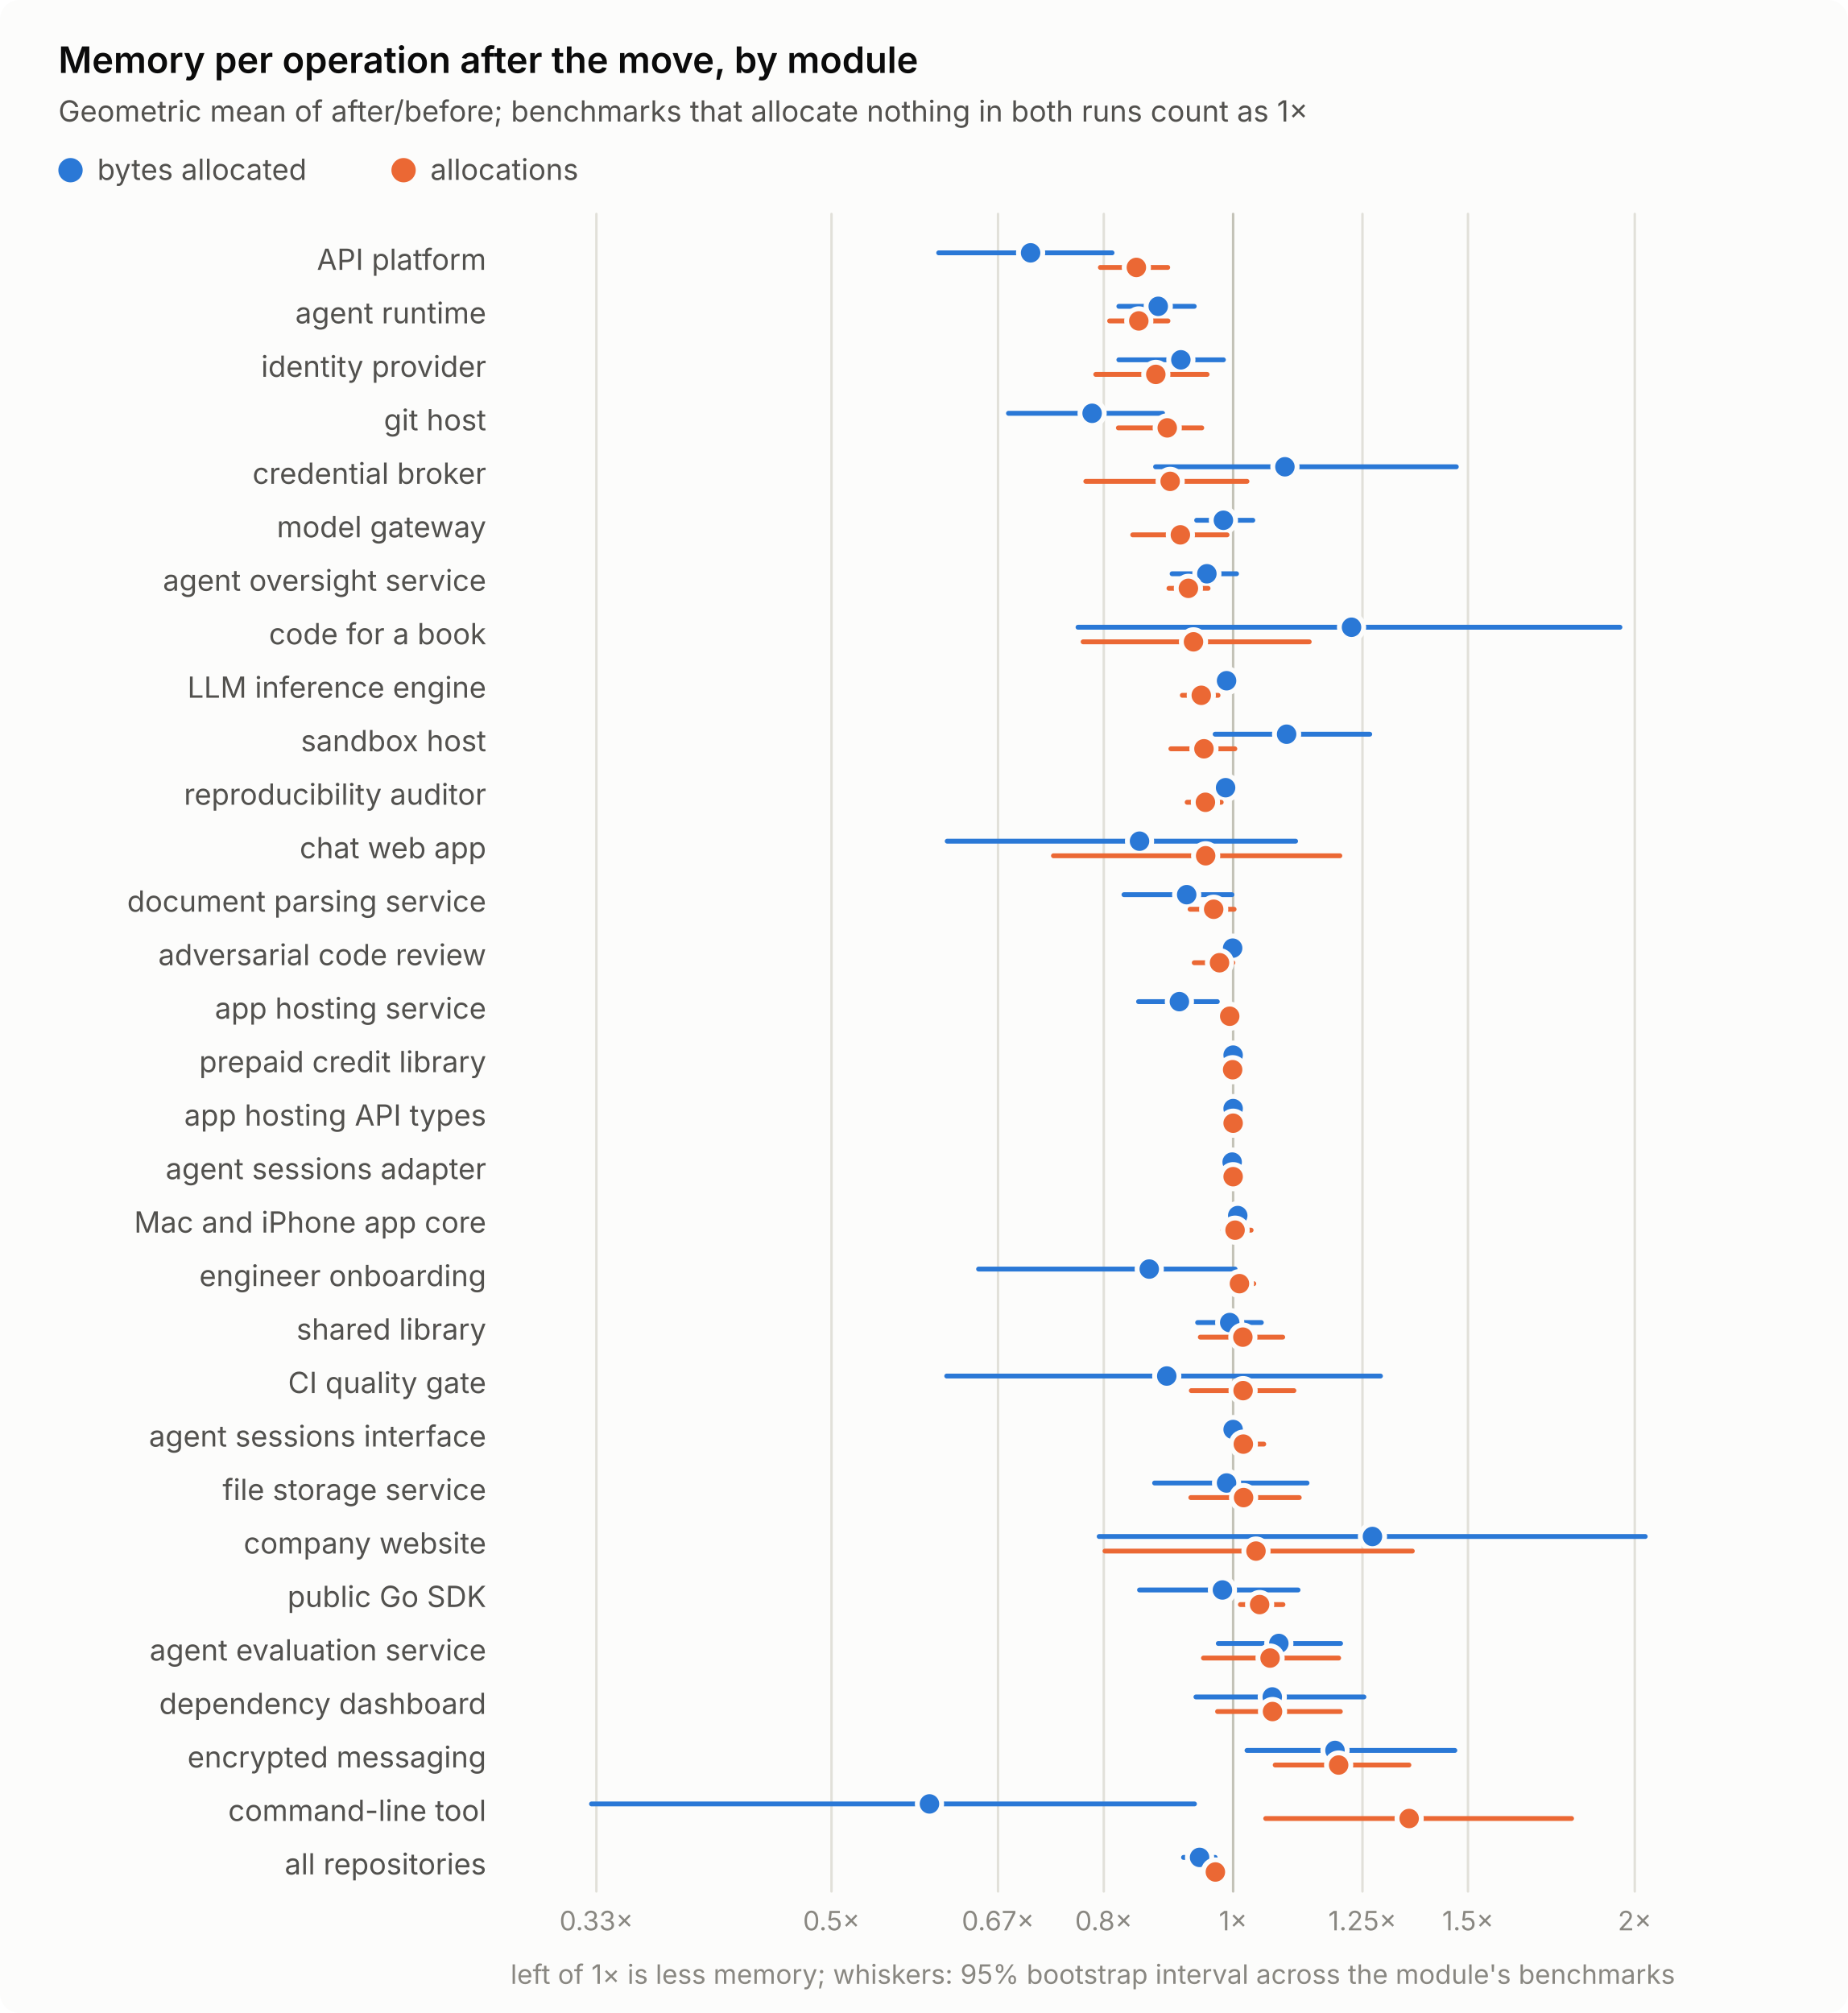
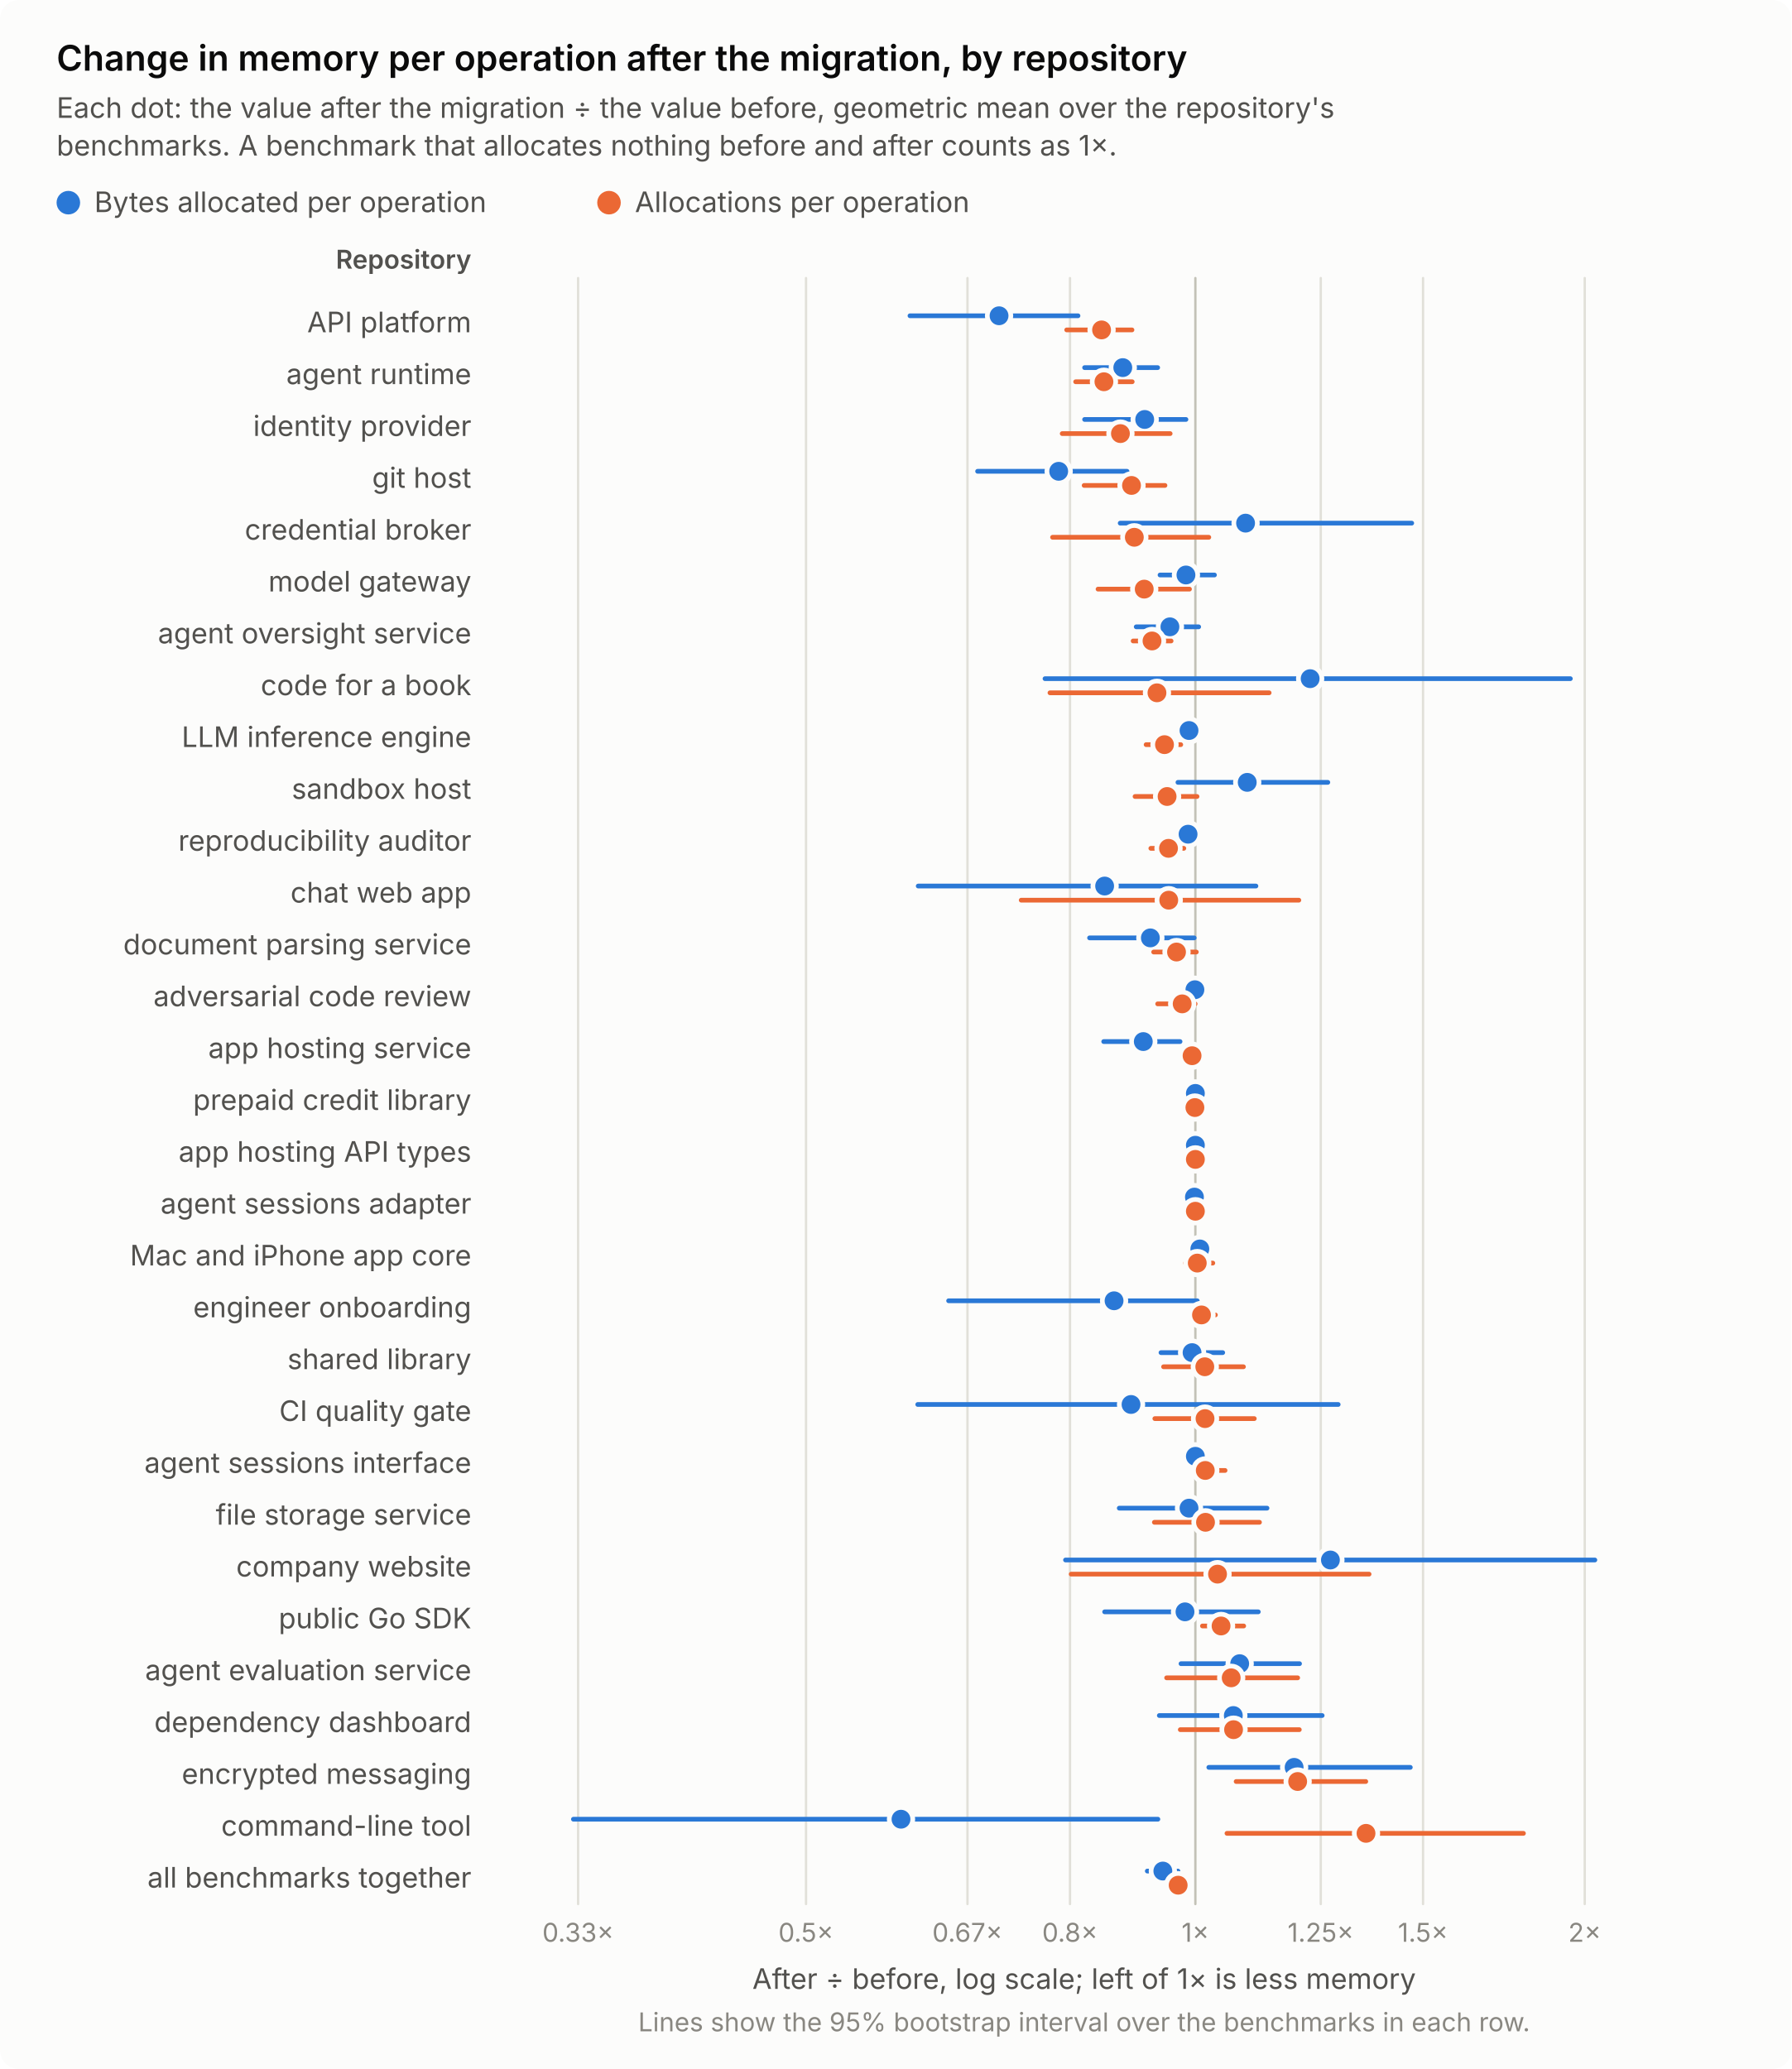
- <svg xmlns="http://www.w3.org/2000/svg" viewBox="0 0 760 828" width="760" height="828" font-family="system-ui, -apple-system, &quot;Segoe UI&quot;, sans-serif" role="img">
-   <rect width="760" height="828" rx="8" fill="#fcfcfb" />
-   <text x="24.0" y="30.0" font-size="15" fill="#0b0b0b" text-anchor="start" font-weight="600">Memory per operation after the move, by module</text>
-   <text x="24.0" y="50.0" font-size="12" fill="#52514e" text-anchor="start" font-weight="400">Geometric mean of after/before; benchmarks that allocate nothing in both runs count as 1×</text>
-   <circle cx="29.0" cy="70.0" r="5" fill="#2a78d6" />
-   <text x="40.0" y="74.0" font-size="12" fill="#52514e" text-anchor="start" font-weight="400">bytes allocated</text>
-   <circle cx="166.0" cy="70.0" r="5" fill="#eb6834" />
-   <text x="177.0" y="74.0" font-size="12" fill="#52514e" text-anchor="start" font-weight="400">allocations</text>
-   <line x1="245.3" y1="88.0" x2="245.3" y2="778.0" stroke="#e1e0d9" stroke-width="1" stroke-linecap="round" />
-   <text x="245.3" y="794.0" font-size="11" fill="#898781" text-anchor="middle" font-variant-numeric="tabular-nums">0.33×</text>
-   <line x1="342.0" y1="88.0" x2="342.0" y2="778.0" stroke="#e1e0d9" stroke-width="1" stroke-linecap="round" />
-   <text x="342.0" y="794.0" font-size="11" fill="#898781" text-anchor="middle" font-variant-numeric="tabular-nums">0.5×</text>
-   <line x1="410.5" y1="88.0" x2="410.5" y2="778.0" stroke="#e1e0d9" stroke-width="1" stroke-linecap="round" />
-   <text x="410.5" y="794.0" font-size="11" fill="#898781" text-anchor="middle" font-variant-numeric="tabular-nums">0.67×</text>
-   <line x1="454.0" y1="88.0" x2="454.0" y2="778.0" stroke="#e1e0d9" stroke-width="1" stroke-linecap="round" />
-   <text x="454.0" y="794.0" font-size="11" fill="#898781" text-anchor="middle" font-variant-numeric="tabular-nums">0.8×</text>
-   <line x1="507.2" y1="88.0" x2="507.2" y2="778.0" stroke="#c3c2b7" stroke-width="1" stroke-linecap="round" />
-   <text x="507.2" y="794.0" font-size="11" fill="#898781" text-anchor="middle" font-variant-numeric="tabular-nums">1×</text>
-   <line x1="560.4" y1="88.0" x2="560.4" y2="778.0" stroke="#e1e0d9" stroke-width="1" stroke-linecap="round" />
-   <text x="560.4" y="794.0" font-size="11" fill="#898781" text-anchor="middle" font-variant-numeric="tabular-nums">1.25×</text>
-   <line x1="603.8" y1="88.0" x2="603.8" y2="778.0" stroke="#e1e0d9" stroke-width="1" stroke-linecap="round" />
-   <text x="603.8" y="794.0" font-size="11" fill="#898781" text-anchor="middle" font-variant-numeric="tabular-nums">1.5×</text>
-   <line x1="672.4" y1="88.0" x2="672.4" y2="778.0" stroke="#e1e0d9" stroke-width="1" stroke-linecap="round" />
-   <text x="672.4" y="794.0" font-size="11" fill="#898781" text-anchor="middle" font-variant-numeric="tabular-nums">2×</text>
-   <text x="200.0" y="111.0" font-size="12" fill="#52514e" text-anchor="end" font-weight="400">API platform</text>
-   <line x1="386.1" y1="104.0" x2="457.4" y2="104.0" stroke="#2a78d6" stroke-width="2" stroke-linecap="round" />
-   <circle cx="423.9" cy="104.0" r="5" fill="#2a78d6" stroke="#fcfcfb" stroke-width="2" />
-   <line x1="452.6" y1="110.0" x2="480.3" y2="110.0" stroke="#eb6834" stroke-width="2" stroke-linecap="round" />
-   <circle cx="467.4" cy="110.0" r="5" fill="#eb6834" stroke="#fcfcfb" stroke-width="2" />
-   <text x="200.0" y="133.0" font-size="12" fill="#52514e" text-anchor="end" font-weight="400">agent runtime</text>
-   <line x1="460.2" y1="126.0" x2="491.2" y2="126.0" stroke="#2a78d6" stroke-width="2" stroke-linecap="round" />
-   <circle cx="476.4" cy="126.0" r="5" fill="#2a78d6" stroke="#fcfcfb" stroke-width="2" />
-   <line x1="456.4" y1="132.0" x2="480.4" y2="132.0" stroke="#eb6834" stroke-width="2" stroke-linecap="round" />
-   <circle cx="468.4" cy="132.0" r="5" fill="#eb6834" stroke="#fcfcfb" stroke-width="2" />
-   <text x="200.0" y="155.0" font-size="12" fill="#52514e" text-anchor="end" font-weight="400">identity provider</text>
-   <line x1="460.2" y1="148.0" x2="503.2" y2="148.0" stroke="#2a78d6" stroke-width="2" stroke-linecap="round" />
-   <circle cx="485.7" cy="148.0" r="5" fill="#2a78d6" stroke="#fcfcfb" stroke-width="2" />
-   <line x1="450.7" y1="154.0" x2="496.5" y2="154.0" stroke="#eb6834" stroke-width="2" stroke-linecap="round" />
-   <circle cx="475.4" cy="154.0" r="5" fill="#eb6834" stroke="#fcfcfb" stroke-width="2" />
-   <text x="200.0" y="177.0" font-size="12" fill="#52514e" text-anchor="end" font-weight="400">git host</text>
-   <line x1="414.8" y1="170.0" x2="478.2" y2="170.0" stroke="#2a78d6" stroke-width="2" stroke-linecap="round" />
-   <circle cx="449.2" cy="170.0" r="5" fill="#2a78d6" stroke="#fcfcfb" stroke-width="2" />
-   <line x1="460.0" y1="176.0" x2="494.3" y2="176.0" stroke="#eb6834" stroke-width="2" stroke-linecap="round" />
-   <circle cx="480.1" cy="176.0" r="5" fill="#eb6834" stroke="#fcfcfb" stroke-width="2" />
-   <text x="200.0" y="199.0" font-size="12" fill="#52514e" text-anchor="end" font-weight="400">credential broker</text>
-   <line x1="475.3" y1="192.0" x2="599.0" y2="192.0" stroke="#2a78d6" stroke-width="2" stroke-linecap="round" />
-   <circle cx="528.5" cy="192.0" r="5" fill="#2a78d6" stroke="#fcfcfb" stroke-width="2" />
-   <line x1="446.6" y1="198.0" x2="512.9" y2="198.0" stroke="#eb6834" stroke-width="2" stroke-linecap="round" />
-   <circle cx="481.3" cy="198.0" r="5" fill="#eb6834" stroke="#fcfcfb" stroke-width="2" />
-   <text x="200.0" y="221.0" font-size="12" fill="#52514e" text-anchor="end" font-weight="400">model gateway</text>
-   <line x1="492.2" y1="214.0" x2="515.3" y2="214.0" stroke="#2a78d6" stroke-width="2" stroke-linecap="round" />
-   <circle cx="503.2" cy="214.0" r="5" fill="#2a78d6" stroke="#fcfcfb" stroke-width="2" />
-   <line x1="465.9" y1="220.0" x2="504.7" y2="220.0" stroke="#eb6834" stroke-width="2" stroke-linecap="round" />
-   <circle cx="485.5" cy="220.0" r="5" fill="#eb6834" stroke="#fcfcfb" stroke-width="2" />
-   <text x="200.0" y="243.0" font-size="12" fill="#52514e" text-anchor="end" font-weight="400">agent oversight service</text>
-   <line x1="482.1" y1="236.0" x2="508.6" y2="236.0" stroke="#2a78d6" stroke-width="2" stroke-linecap="round" />
-   <circle cx="496.4" cy="236.0" r="5" fill="#2a78d6" stroke="#fcfcfb" stroke-width="2" />
-   <line x1="480.8" y1="242.0" x2="496.9" y2="242.0" stroke="#eb6834" stroke-width="2" stroke-linecap="round" />
-   <circle cx="488.8" cy="242.0" r="5" fill="#eb6834" stroke="#fcfcfb" stroke-width="2" />
-   <text x="200.0" y="265.0" font-size="12" fill="#52514e" text-anchor="end" font-weight="400">code for a book</text>
-   <line x1="443.4" y1="258.0" x2="666.3" y2="258.0" stroke="#2a78d6" stroke-width="2" stroke-linecap="round" />
-   <circle cx="555.9" cy="258.0" r="5" fill="#2a78d6" stroke="#fcfcfb" stroke-width="2" />
-   <line x1="445.5" y1="264.0" x2="538.5" y2="264.0" stroke="#eb6834" stroke-width="2" stroke-linecap="round" />
-   <circle cx="490.9" cy="264.0" r="5" fill="#eb6834" stroke="#fcfcfb" stroke-width="2" />
-   <text x="200.0" y="287.0" font-size="12" fill="#52514e" text-anchor="end" font-weight="400">LLM inference engine</text>
-   <line x1="503.0" y1="280.0" x2="505.8" y2="280.0" stroke="#2a78d6" stroke-width="2" stroke-linecap="round" />
-   <circle cx="504.5" cy="280.0" r="5" fill="#2a78d6" stroke="#fcfcfb" stroke-width="2" />
-   <line x1="486.3" y1="286.0" x2="501.0" y2="286.0" stroke="#eb6834" stroke-width="2" stroke-linecap="round" />
-   <circle cx="494.1" cy="286.0" r="5" fill="#eb6834" stroke="#fcfcfb" stroke-width="2" />
-   <text x="200.0" y="309.0" font-size="12" fill="#52514e" text-anchor="end" font-weight="400">sandbox host</text>
-   <line x1="499.8" y1="302.0" x2="563.4" y2="302.0" stroke="#2a78d6" stroke-width="2" stroke-linecap="round" />
-   <circle cx="529.2" cy="302.0" r="5" fill="#2a78d6" stroke="#fcfcfb" stroke-width="2" />
-   <line x1="481.6" y1="308.0" x2="507.9" y2="308.0" stroke="#eb6834" stroke-width="2" stroke-linecap="round" />
-   <circle cx="495.2" cy="308.0" r="5" fill="#eb6834" stroke="#fcfcfb" stroke-width="2" />
-   <text x="200.0" y="331.0" font-size="12" fill="#52514e" text-anchor="end" font-weight="400">reproducibility auditor</text>
-   <line x1="502.1" y1="324.0" x2="505.8" y2="324.0" stroke="#2a78d6" stroke-width="2" stroke-linecap="round" />
-   <circle cx="504.1" cy="324.0" r="5" fill="#2a78d6" stroke="#fcfcfb" stroke-width="2" />
-   <line x1="488.3" y1="330.0" x2="502.3" y2="330.0" stroke="#eb6834" stroke-width="2" stroke-linecap="round" />
-   <circle cx="495.8" cy="330.0" r="5" fill="#eb6834" stroke="#fcfcfb" stroke-width="2" />
-   <text x="200.0" y="353.0" font-size="12" fill="#52514e" text-anchor="end" font-weight="400">chat web app</text>
-   <line x1="389.6" y1="346.0" x2="532.9" y2="346.0" stroke="#2a78d6" stroke-width="2" stroke-linecap="round" />
-   <circle cx="468.7" cy="346.0" r="5" fill="#2a78d6" stroke="#fcfcfb" stroke-width="2" />
-   <line x1="433.3" y1="352.0" x2="551.1" y2="352.0" stroke="#eb6834" stroke-width="2" stroke-linecap="round" />
-   <circle cx="495.9" cy="352.0" r="5" fill="#eb6834" stroke="#fcfcfb" stroke-width="2" />
-   <text x="200.0" y="375.0" font-size="12" fill="#52514e" text-anchor="end" font-weight="400">document parsing service</text>
-   <line x1="462.3" y1="368.0" x2="506.7" y2="368.0" stroke="#2a78d6" stroke-width="2" stroke-linecap="round" />
-   <circle cx="488.1" cy="368.0" r="5" fill="#2a78d6" stroke="#fcfcfb" stroke-width="2" />
-   <line x1="489.5" y1="374.0" x2="507.6" y2="374.0" stroke="#eb6834" stroke-width="2" stroke-linecap="round" />
-   <circle cx="499.2" cy="374.0" r="5" fill="#eb6834" stroke="#fcfcfb" stroke-width="2" />
-   <text x="200.0" y="397.0" font-size="12" fill="#52514e" text-anchor="end" font-weight="400">adversarial code review</text>
-   <line x1="506.5" y1="390.0" x2="507.2" y2="390.0" stroke="#2a78d6" stroke-width="2" stroke-linecap="round" />
-   <circle cx="507.0" cy="390.0" r="5" fill="#2a78d6" stroke="#fcfcfb" stroke-width="2" />
-   <line x1="491.2" y1="396.0" x2="507.1" y2="396.0" stroke="#eb6834" stroke-width="2" stroke-linecap="round" />
-   <circle cx="501.6" cy="396.0" r="5" fill="#eb6834" stroke="#fcfcfb" stroke-width="2" />
-   <text x="200.0" y="419.0" font-size="12" fill="#52514e" text-anchor="end" font-weight="400">app hosting service</text>
-   <line x1="468.3" y1="412.0" x2="500.7" y2="412.0" stroke="#2a78d6" stroke-width="2" stroke-linecap="round" />
-   <circle cx="485.1" cy="412.0" r="5" fill="#2a78d6" stroke="#fcfcfb" stroke-width="2" />
-   <line x1="502.0" y1="418.0" x2="509.5" y2="418.0" stroke="#eb6834" stroke-width="2" stroke-linecap="round" />
-   <circle cx="505.8" cy="418.0" r="5" fill="#eb6834" stroke="#fcfcfb" stroke-width="2" />
-   <text x="200.0" y="441.0" font-size="12" fill="#52514e" text-anchor="end" font-weight="400">prepaid credit library</text>
-   <line x1="507.1" y1="434.0" x2="507.2" y2="434.0" stroke="#2a78d6" stroke-width="2" stroke-linecap="round" />
-   <circle cx="507.2" cy="434.0" r="5" fill="#2a78d6" stroke="#fcfcfb" stroke-width="2" />
-   <line x1="506.7" y1="440.0" x2="507.2" y2="440.0" stroke="#eb6834" stroke-width="2" stroke-linecap="round" />
-   <circle cx="507.0" cy="440.0" r="5" fill="#eb6834" stroke="#fcfcfb" stroke-width="2" />
-   <text x="200.0" y="463.0" font-size="12" fill="#52514e" text-anchor="end" font-weight="400">app hosting API types</text>
-   <line x1="507.2" y1="456.0" x2="507.2" y2="456.0" stroke="#2a78d6" stroke-width="2" stroke-linecap="round" />
-   <circle cx="507.2" cy="456.0" r="5" fill="#2a78d6" stroke="#fcfcfb" stroke-width="2" />
-   <line x1="507.2" y1="462.0" x2="507.2" y2="462.0" stroke="#eb6834" stroke-width="2" stroke-linecap="round" />
-   <circle cx="507.2" cy="462.0" r="5" fill="#eb6834" stroke="#fcfcfb" stroke-width="2" />
-   <text x="200.0" y="485.0" font-size="12" fill="#52514e" text-anchor="end" font-weight="400">agent sessions adapter</text>
-   <line x1="506.2" y1="478.0" x2="507.2" y2="478.0" stroke="#2a78d6" stroke-width="2" stroke-linecap="round" />
-   <circle cx="506.8" cy="478.0" r="5" fill="#2a78d6" stroke="#fcfcfb" stroke-width="2" />
-   <line x1="507.2" y1="484.0" x2="507.2" y2="484.0" stroke="#eb6834" stroke-width="2" stroke-linecap="round" />
-   <circle cx="507.2" cy="484.0" r="5" fill="#eb6834" stroke="#fcfcfb" stroke-width="2" />
-   <text x="200.0" y="507.0" font-size="12" fill="#52514e" text-anchor="end" font-weight="400">Mac and iPhone app core</text>
-   <line x1="506.6" y1="500.0" x2="513.5" y2="500.0" stroke="#2a78d6" stroke-width="2" stroke-linecap="round" />
-   <circle cx="509.1" cy="500.0" r="5" fill="#2a78d6" stroke="#fcfcfb" stroke-width="2" />
-   <line x1="503.0" y1="506.0" x2="514.6" y2="506.0" stroke="#eb6834" stroke-width="2" stroke-linecap="round" />
-   <circle cx="508.0" cy="506.0" r="5" fill="#eb6834" stroke="#fcfcfb" stroke-width="2" />
-   <text x="200.0" y="529.0" font-size="12" fill="#52514e" text-anchor="end" font-weight="400">engineer onboarding</text>
-   <line x1="402.5" y1="522.0" x2="508.0" y2="522.0" stroke="#2a78d6" stroke-width="2" stroke-linecap="round" />
-   <circle cx="472.7" cy="522.0" r="5" fill="#2a78d6" stroke="#fcfcfb" stroke-width="2" />
-   <line x1="506.7" y1="528.0" x2="515.7" y2="528.0" stroke="#eb6834" stroke-width="2" stroke-linecap="round" />
-   <circle cx="509.8" cy="528.0" r="5" fill="#eb6834" stroke="#fcfcfb" stroke-width="2" />
-   <text x="200.0" y="551.0" font-size="12" fill="#52514e" text-anchor="end" font-weight="400">shared library</text>
-   <line x1="492.6" y1="544.0" x2="518.8" y2="544.0" stroke="#2a78d6" stroke-width="2" stroke-linecap="round" />
-   <circle cx="505.8" cy="544.0" r="5" fill="#2a78d6" stroke="#fcfcfb" stroke-width="2" />
-   <line x1="493.7" y1="550.0" x2="527.6" y2="550.0" stroke="#eb6834" stroke-width="2" stroke-linecap="round" />
-   <circle cx="511.2" cy="550.0" r="5" fill="#eb6834" stroke="#fcfcfb" stroke-width="2" />
-   <text x="200.0" y="573.0" font-size="12" fill="#52514e" text-anchor="end" font-weight="400">CI quality gate</text>
-   <line x1="389.4" y1="566.0" x2="567.8" y2="566.0" stroke="#2a78d6" stroke-width="2" stroke-linecap="round" />
-   <circle cx="479.9" cy="566.0" r="5" fill="#2a78d6" stroke="#fcfcfb" stroke-width="2" />
-   <line x1="490.0" y1="572.0" x2="532.2" y2="572.0" stroke="#eb6834" stroke-width="2" stroke-linecap="round" />
-   <circle cx="511.3" cy="572.0" r="5" fill="#eb6834" stroke="#fcfcfb" stroke-width="2" />
-   <text x="200.0" y="595.0" font-size="12" fill="#52514e" text-anchor="end" font-weight="400">agent sessions interface</text>
-   <line x1="506.8" y1="588.0" x2="507.4" y2="588.0" stroke="#2a78d6" stroke-width="2" stroke-linecap="round" />
-   <circle cx="507.2" cy="588.0" r="5" fill="#2a78d6" stroke="#fcfcfb" stroke-width="2" />
-   <line x1="507.2" y1="594.0" x2="519.8" y2="594.0" stroke="#eb6834" stroke-width="2" stroke-linecap="round" />
-   <circle cx="511.4" cy="594.0" r="5" fill="#eb6834" stroke="#fcfcfb" stroke-width="2" />
-   <text x="200.0" y="617.0" font-size="12" fill="#52514e" text-anchor="end" font-weight="400">file storage service</text>
-   <line x1="474.9" y1="610.0" x2="537.6" y2="610.0" stroke="#2a78d6" stroke-width="2" stroke-linecap="round" />
-   <circle cx="504.5" cy="610.0" r="5" fill="#2a78d6" stroke="#fcfcfb" stroke-width="2" />
-   <line x1="489.8" y1="616.0" x2="534.4" y2="616.0" stroke="#eb6834" stroke-width="2" stroke-linecap="round" />
-   <circle cx="511.5" cy="616.0" r="5" fill="#eb6834" stroke="#fcfcfb" stroke-width="2" />
-   <text x="200.0" y="639.0" font-size="12" fill="#52514e" text-anchor="end" font-weight="400">company website</text>
-   <line x1="452.1" y1="632.0" x2="676.7" y2="632.0" stroke="#2a78d6" stroke-width="2" stroke-linecap="round" />
-   <circle cx="564.5" cy="632.0" r="5" fill="#2a78d6" stroke="#fcfcfb" stroke-width="2" />
-   <line x1="454.5" y1="638.0" x2="580.9" y2="638.0" stroke="#eb6834" stroke-width="2" stroke-linecap="round" />
-   <circle cx="516.6" cy="638.0" r="5" fill="#eb6834" stroke="#fcfcfb" stroke-width="2" />
-   <text x="200.0" y="661.0" font-size="12" fill="#52514e" text-anchor="end" font-weight="400">public Go SDK</text>
-   <line x1="468.7" y1="654.0" x2="533.9" y2="654.0" stroke="#2a78d6" stroke-width="2" stroke-linecap="round" />
-   <circle cx="502.8" cy="654.0" r="5" fill="#2a78d6" stroke="#fcfcfb" stroke-width="2" />
-   <line x1="510.2" y1="660.0" x2="527.7" y2="660.0" stroke="#eb6834" stroke-width="2" stroke-linecap="round" />
-   <circle cx="518.1" cy="660.0" r="5" fill="#eb6834" stroke="#fcfcfb" stroke-width="2" />
-   <text x="200.0" y="683.0" font-size="12" fill="#52514e" text-anchor="end" font-weight="400">agent evaluation service</text>
-   <line x1="501.1" y1="676.0" x2="551.4" y2="676.0" stroke="#2a78d6" stroke-width="2" stroke-linecap="round" />
-   <circle cx="526.0" cy="676.0" r="5" fill="#2a78d6" stroke="#fcfcfb" stroke-width="2" />
-   <line x1="495.0" y1="682.0" x2="550.6" y2="682.0" stroke="#eb6834" stroke-width="2" stroke-linecap="round" />
-   <circle cx="522.4" cy="682.0" r="5" fill="#eb6834" stroke="#fcfcfb" stroke-width="2" />
-   <text x="200.0" y="705.0" font-size="12" fill="#52514e" text-anchor="end" font-weight="400">dependency dashboard</text>
-   <line x1="491.9" y1="698.0" x2="561.0" y2="698.0" stroke="#2a78d6" stroke-width="2" stroke-linecap="round" />
-   <circle cx="523.3" cy="698.0" r="5" fill="#2a78d6" stroke="#fcfcfb" stroke-width="2" />
-   <line x1="500.8" y1="704.0" x2="551.3" y2="704.0" stroke="#eb6834" stroke-width="2" stroke-linecap="round" />
-   <circle cx="523.4" cy="704.0" r="5" fill="#eb6834" stroke="#fcfcfb" stroke-width="2" />
-   <text x="200.0" y="727.0" font-size="12" fill="#52514e" text-anchor="end" font-weight="400">encrypted messaging</text>
-   <line x1="512.9" y1="720.0" x2="598.4" y2="720.0" stroke="#2a78d6" stroke-width="2" stroke-linecap="round" />
-   <circle cx="549.1" cy="720.0" r="5" fill="#2a78d6" stroke="#fcfcfb" stroke-width="2" />
-   <line x1="524.5" y1="726.0" x2="579.5" y2="726.0" stroke="#eb6834" stroke-width="2" stroke-linecap="round" />
-   <circle cx="550.6" cy="726.0" r="5" fill="#eb6834" stroke="#fcfcfb" stroke-width="2" />
-   <text x="200.0" y="749.0" font-size="12" fill="#52514e" text-anchor="end" font-weight="400">command-line tool</text>
-   <line x1="243.3" y1="742.0" x2="491.3" y2="742.0" stroke="#2a78d6" stroke-width="2" stroke-linecap="round" />
-   <circle cx="382.3" cy="742.0" r="5" fill="#2a78d6" stroke="#fcfcfb" stroke-width="2" />
-   <line x1="520.6" y1="748.0" x2="646.4" y2="748.0" stroke="#eb6834" stroke-width="2" stroke-linecap="round" />
-   <circle cx="579.6" cy="748.0" r="5" fill="#eb6834" stroke="#fcfcfb" stroke-width="2" />
-   <text x="200.0" y="771.0" font-size="12" fill="#52514e" text-anchor="end" font-weight="400">all repositories</text>
-   <line x1="486.8" y1="764.0" x2="499.8" y2="764.0" stroke="#2a78d6" stroke-width="2" stroke-linecap="round" />
-   <circle cx="493.4" cy="764.0" r="5" fill="#2a78d6" stroke="#fcfcfb" stroke-width="2" />
-   <line x1="496.0" y1="770.0" x2="504.1" y2="770.0" stroke="#eb6834" stroke-width="2" stroke-linecap="round" />
-   <circle cx="499.9" cy="770.0" r="5" fill="#eb6834" stroke="#fcfcfb" stroke-width="2" />
-   <text x="210.0" y="816.0" font-size="11" fill="#898781" text-anchor="start" font-weight="400">left of 1× is less memory; whiskers: 95% bootstrap interval across the module's benchmarks</text>
+ <svg xmlns="http://www.w3.org/2000/svg" viewBox="0 0 760 878" width="760" height="878" font-family="system-ui, -apple-system, &quot;Segoe UI&quot;, sans-serif" role="img">
+   <rect width="760" height="878" rx="8" fill="#fcfcfb" />
+   <text x="24.0" y="30.0" font-size="15" fill="#0b0b0b" text-anchor="start" font-weight="600">Change in memory per operation after the migration, by repository</text>
+   <text x="24.0" y="50.0" font-size="12" fill="#52514e" text-anchor="start" font-weight="400">Each dot: the value after the migration ÷ the value before, geometric mean over the repository's</text>
+   <text x="24.0" y="66.0" font-size="12" fill="#52514e" text-anchor="start" font-weight="400">benchmarks. A benchmark that allocates nothing before and after counts as 1×.</text>
+   <circle cx="29.0" cy="86.0" r="5" fill="#2a78d6" />
+   <text x="40.0" y="90.0" font-size="12" fill="#52514e" text-anchor="start" font-weight="400">Bytes allocated per operation</text>
+   <circle cx="258.4" cy="86.0" r="5" fill="#eb6834" />
+   <text x="269.4" y="90.0" font-size="12" fill="#52514e" text-anchor="start" font-weight="400">Allocations per operation</text>
+   <line x1="245.3" y1="118.0" x2="245.3" y2="808.0" stroke="#e1e0d9" stroke-width="1" stroke-linecap="round" />
+   <text x="245.3" y="824.0" font-size="11" fill="#898781" text-anchor="middle" font-variant-numeric="tabular-nums">0.33×</text>
+   <line x1="342.0" y1="118.0" x2="342.0" y2="808.0" stroke="#e1e0d9" stroke-width="1" stroke-linecap="round" />
+   <text x="342.0" y="824.0" font-size="11" fill="#898781" text-anchor="middle" font-variant-numeric="tabular-nums">0.5×</text>
+   <line x1="410.5" y1="118.0" x2="410.5" y2="808.0" stroke="#e1e0d9" stroke-width="1" stroke-linecap="round" />
+   <text x="410.5" y="824.0" font-size="11" fill="#898781" text-anchor="middle" font-variant-numeric="tabular-nums">0.67×</text>
+   <line x1="454.0" y1="118.0" x2="454.0" y2="808.0" stroke="#e1e0d9" stroke-width="1" stroke-linecap="round" />
+   <text x="454.0" y="824.0" font-size="11" fill="#898781" text-anchor="middle" font-variant-numeric="tabular-nums">0.8×</text>
+   <line x1="507.2" y1="118.0" x2="507.2" y2="808.0" stroke="#c3c2b7" stroke-width="1" stroke-linecap="round" />
+   <text x="507.2" y="824.0" font-size="11" fill="#898781" text-anchor="middle" font-variant-numeric="tabular-nums">1×</text>
+   <line x1="560.4" y1="118.0" x2="560.4" y2="808.0" stroke="#e1e0d9" stroke-width="1" stroke-linecap="round" />
+   <text x="560.4" y="824.0" font-size="11" fill="#898781" text-anchor="middle" font-variant-numeric="tabular-nums">1.25×</text>
+   <line x1="603.8" y1="118.0" x2="603.8" y2="808.0" stroke="#e1e0d9" stroke-width="1" stroke-linecap="round" />
+   <text x="603.8" y="824.0" font-size="11" fill="#898781" text-anchor="middle" font-variant-numeric="tabular-nums">1.5×</text>
+   <line x1="672.4" y1="118.0" x2="672.4" y2="808.0" stroke="#e1e0d9" stroke-width="1" stroke-linecap="round" />
+   <text x="672.4" y="824.0" font-size="11" fill="#898781" text-anchor="middle" font-variant-numeric="tabular-nums">2×</text>
+   <text x="200.0" y="114.0" font-size="11" fill="#52514e" text-anchor="end" font-weight="600">Repository</text>
+   <text x="200.0" y="141.0" font-size="12" fill="#52514e" text-anchor="end" font-weight="400">API platform</text>
+   <line x1="386.1" y1="134.0" x2="457.4" y2="134.0" stroke="#2a78d6" stroke-width="2" stroke-linecap="round" />
+   <circle cx="423.9" cy="134.0" r="5" fill="#2a78d6" stroke="#fcfcfb" stroke-width="2" />
+   <line x1="452.6" y1="140.0" x2="480.3" y2="140.0" stroke="#eb6834" stroke-width="2" stroke-linecap="round" />
+   <circle cx="467.4" cy="140.0" r="5" fill="#eb6834" stroke="#fcfcfb" stroke-width="2" />
+   <text x="200.0" y="163.0" font-size="12" fill="#52514e" text-anchor="end" font-weight="400">agent runtime</text>
+   <line x1="460.2" y1="156.0" x2="491.2" y2="156.0" stroke="#2a78d6" stroke-width="2" stroke-linecap="round" />
+   <circle cx="476.4" cy="156.0" r="5" fill="#2a78d6" stroke="#fcfcfb" stroke-width="2" />
+   <line x1="456.4" y1="162.0" x2="480.4" y2="162.0" stroke="#eb6834" stroke-width="2" stroke-linecap="round" />
+   <circle cx="468.4" cy="162.0" r="5" fill="#eb6834" stroke="#fcfcfb" stroke-width="2" />
+   <text x="200.0" y="185.0" font-size="12" fill="#52514e" text-anchor="end" font-weight="400">identity provider</text>
+   <line x1="460.2" y1="178.0" x2="503.2" y2="178.0" stroke="#2a78d6" stroke-width="2" stroke-linecap="round" />
+   <circle cx="485.7" cy="178.0" r="5" fill="#2a78d6" stroke="#fcfcfb" stroke-width="2" />
+   <line x1="450.7" y1="184.0" x2="496.5" y2="184.0" stroke="#eb6834" stroke-width="2" stroke-linecap="round" />
+   <circle cx="475.4" cy="184.0" r="5" fill="#eb6834" stroke="#fcfcfb" stroke-width="2" />
+   <text x="200.0" y="207.0" font-size="12" fill="#52514e" text-anchor="end" font-weight="400">git host</text>
+   <line x1="414.8" y1="200.0" x2="478.2" y2="200.0" stroke="#2a78d6" stroke-width="2" stroke-linecap="round" />
+   <circle cx="449.2" cy="200.0" r="5" fill="#2a78d6" stroke="#fcfcfb" stroke-width="2" />
+   <line x1="460.0" y1="206.0" x2="494.3" y2="206.0" stroke="#eb6834" stroke-width="2" stroke-linecap="round" />
+   <circle cx="480.1" cy="206.0" r="5" fill="#eb6834" stroke="#fcfcfb" stroke-width="2" />
+   <text x="200.0" y="229.0" font-size="12" fill="#52514e" text-anchor="end" font-weight="400">credential broker</text>
+   <line x1="475.3" y1="222.0" x2="599.0" y2="222.0" stroke="#2a78d6" stroke-width="2" stroke-linecap="round" />
+   <circle cx="528.5" cy="222.0" r="5" fill="#2a78d6" stroke="#fcfcfb" stroke-width="2" />
+   <line x1="446.6" y1="228.0" x2="512.9" y2="228.0" stroke="#eb6834" stroke-width="2" stroke-linecap="round" />
+   <circle cx="481.3" cy="228.0" r="5" fill="#eb6834" stroke="#fcfcfb" stroke-width="2" />
+   <text x="200.0" y="251.0" font-size="12" fill="#52514e" text-anchor="end" font-weight="400">model gateway</text>
+   <line x1="492.2" y1="244.0" x2="515.3" y2="244.0" stroke="#2a78d6" stroke-width="2" stroke-linecap="round" />
+   <circle cx="503.2" cy="244.0" r="5" fill="#2a78d6" stroke="#fcfcfb" stroke-width="2" />
+   <line x1="465.9" y1="250.0" x2="504.7" y2="250.0" stroke="#eb6834" stroke-width="2" stroke-linecap="round" />
+   <circle cx="485.5" cy="250.0" r="5" fill="#eb6834" stroke="#fcfcfb" stroke-width="2" />
+   <text x="200.0" y="273.0" font-size="12" fill="#52514e" text-anchor="end" font-weight="400">agent oversight service</text>
+   <line x1="482.1" y1="266.0" x2="508.6" y2="266.0" stroke="#2a78d6" stroke-width="2" stroke-linecap="round" />
+   <circle cx="496.4" cy="266.0" r="5" fill="#2a78d6" stroke="#fcfcfb" stroke-width="2" />
+   <line x1="480.8" y1="272.0" x2="496.9" y2="272.0" stroke="#eb6834" stroke-width="2" stroke-linecap="round" />
+   <circle cx="488.8" cy="272.0" r="5" fill="#eb6834" stroke="#fcfcfb" stroke-width="2" />
+   <text x="200.0" y="295.0" font-size="12" fill="#52514e" text-anchor="end" font-weight="400">code for a book</text>
+   <line x1="443.4" y1="288.0" x2="666.3" y2="288.0" stroke="#2a78d6" stroke-width="2" stroke-linecap="round" />
+   <circle cx="555.9" cy="288.0" r="5" fill="#2a78d6" stroke="#fcfcfb" stroke-width="2" />
+   <line x1="445.5" y1="294.0" x2="538.5" y2="294.0" stroke="#eb6834" stroke-width="2" stroke-linecap="round" />
+   <circle cx="490.9" cy="294.0" r="5" fill="#eb6834" stroke="#fcfcfb" stroke-width="2" />
+   <text x="200.0" y="317.0" font-size="12" fill="#52514e" text-anchor="end" font-weight="400">LLM inference engine</text>
+   <line x1="503.0" y1="310.0" x2="505.8" y2="310.0" stroke="#2a78d6" stroke-width="2" stroke-linecap="round" />
+   <circle cx="504.5" cy="310.0" r="5" fill="#2a78d6" stroke="#fcfcfb" stroke-width="2" />
+   <line x1="486.3" y1="316.0" x2="501.0" y2="316.0" stroke="#eb6834" stroke-width="2" stroke-linecap="round" />
+   <circle cx="494.1" cy="316.0" r="5" fill="#eb6834" stroke="#fcfcfb" stroke-width="2" />
+   <text x="200.0" y="339.0" font-size="12" fill="#52514e" text-anchor="end" font-weight="400">sandbox host</text>
+   <line x1="499.8" y1="332.0" x2="563.4" y2="332.0" stroke="#2a78d6" stroke-width="2" stroke-linecap="round" />
+   <circle cx="529.2" cy="332.0" r="5" fill="#2a78d6" stroke="#fcfcfb" stroke-width="2" />
+   <line x1="481.6" y1="338.0" x2="507.9" y2="338.0" stroke="#eb6834" stroke-width="2" stroke-linecap="round" />
+   <circle cx="495.2" cy="338.0" r="5" fill="#eb6834" stroke="#fcfcfb" stroke-width="2" />
+   <text x="200.0" y="361.0" font-size="12" fill="#52514e" text-anchor="end" font-weight="400">reproducibility auditor</text>
+   <line x1="502.1" y1="354.0" x2="505.8" y2="354.0" stroke="#2a78d6" stroke-width="2" stroke-linecap="round" />
+   <circle cx="504.1" cy="354.0" r="5" fill="#2a78d6" stroke="#fcfcfb" stroke-width="2" />
+   <line x1="488.3" y1="360.0" x2="502.3" y2="360.0" stroke="#eb6834" stroke-width="2" stroke-linecap="round" />
+   <circle cx="495.8" cy="360.0" r="5" fill="#eb6834" stroke="#fcfcfb" stroke-width="2" />
+   <text x="200.0" y="383.0" font-size="12" fill="#52514e" text-anchor="end" font-weight="400">chat web app</text>
+   <line x1="389.6" y1="376.0" x2="532.9" y2="376.0" stroke="#2a78d6" stroke-width="2" stroke-linecap="round" />
+   <circle cx="468.7" cy="376.0" r="5" fill="#2a78d6" stroke="#fcfcfb" stroke-width="2" />
+   <line x1="433.3" y1="382.0" x2="551.1" y2="382.0" stroke="#eb6834" stroke-width="2" stroke-linecap="round" />
+   <circle cx="495.9" cy="382.0" r="5" fill="#eb6834" stroke="#fcfcfb" stroke-width="2" />
+   <text x="200.0" y="405.0" font-size="12" fill="#52514e" text-anchor="end" font-weight="400">document parsing service</text>
+   <line x1="462.3" y1="398.0" x2="506.7" y2="398.0" stroke="#2a78d6" stroke-width="2" stroke-linecap="round" />
+   <circle cx="488.1" cy="398.0" r="5" fill="#2a78d6" stroke="#fcfcfb" stroke-width="2" />
+   <line x1="489.5" y1="404.0" x2="507.6" y2="404.0" stroke="#eb6834" stroke-width="2" stroke-linecap="round" />
+   <circle cx="499.2" cy="404.0" r="5" fill="#eb6834" stroke="#fcfcfb" stroke-width="2" />
+   <text x="200.0" y="427.0" font-size="12" fill="#52514e" text-anchor="end" font-weight="400">adversarial code review</text>
+   <line x1="506.5" y1="420.0" x2="507.2" y2="420.0" stroke="#2a78d6" stroke-width="2" stroke-linecap="round" />
+   <circle cx="507.0" cy="420.0" r="5" fill="#2a78d6" stroke="#fcfcfb" stroke-width="2" />
+   <line x1="491.2" y1="426.0" x2="507.1" y2="426.0" stroke="#eb6834" stroke-width="2" stroke-linecap="round" />
+   <circle cx="501.6" cy="426.0" r="5" fill="#eb6834" stroke="#fcfcfb" stroke-width="2" />
+   <text x="200.0" y="449.0" font-size="12" fill="#52514e" text-anchor="end" font-weight="400">app hosting service</text>
+   <line x1="468.3" y1="442.0" x2="500.7" y2="442.0" stroke="#2a78d6" stroke-width="2" stroke-linecap="round" />
+   <circle cx="485.1" cy="442.0" r="5" fill="#2a78d6" stroke="#fcfcfb" stroke-width="2" />
+   <line x1="502.0" y1="448.0" x2="509.5" y2="448.0" stroke="#eb6834" stroke-width="2" stroke-linecap="round" />
+   <circle cx="505.8" cy="448.0" r="5" fill="#eb6834" stroke="#fcfcfb" stroke-width="2" />
+   <text x="200.0" y="471.0" font-size="12" fill="#52514e" text-anchor="end" font-weight="400">prepaid credit library</text>
+   <line x1="507.1" y1="464.0" x2="507.2" y2="464.0" stroke="#2a78d6" stroke-width="2" stroke-linecap="round" />
+   <circle cx="507.2" cy="464.0" r="5" fill="#2a78d6" stroke="#fcfcfb" stroke-width="2" />
+   <line x1="506.7" y1="470.0" x2="507.2" y2="470.0" stroke="#eb6834" stroke-width="2" stroke-linecap="round" />
+   <circle cx="507.0" cy="470.0" r="5" fill="#eb6834" stroke="#fcfcfb" stroke-width="2" />
+   <text x="200.0" y="493.0" font-size="12" fill="#52514e" text-anchor="end" font-weight="400">app hosting API types</text>
+   <line x1="507.2" y1="486.0" x2="507.2" y2="486.0" stroke="#2a78d6" stroke-width="2" stroke-linecap="round" />
+   <circle cx="507.2" cy="486.0" r="5" fill="#2a78d6" stroke="#fcfcfb" stroke-width="2" />
+   <line x1="507.2" y1="492.0" x2="507.2" y2="492.0" stroke="#eb6834" stroke-width="2" stroke-linecap="round" />
+   <circle cx="507.2" cy="492.0" r="5" fill="#eb6834" stroke="#fcfcfb" stroke-width="2" />
+   <text x="200.0" y="515.0" font-size="12" fill="#52514e" text-anchor="end" font-weight="400">agent sessions adapter</text>
+   <line x1="506.2" y1="508.0" x2="507.2" y2="508.0" stroke="#2a78d6" stroke-width="2" stroke-linecap="round" />
+   <circle cx="506.8" cy="508.0" r="5" fill="#2a78d6" stroke="#fcfcfb" stroke-width="2" />
+   <line x1="507.2" y1="514.0" x2="507.2" y2="514.0" stroke="#eb6834" stroke-width="2" stroke-linecap="round" />
+   <circle cx="507.2" cy="514.0" r="5" fill="#eb6834" stroke="#fcfcfb" stroke-width="2" />
+   <text x="200.0" y="537.0" font-size="12" fill="#52514e" text-anchor="end" font-weight="400">Mac and iPhone app core</text>
+   <line x1="506.6" y1="530.0" x2="513.5" y2="530.0" stroke="#2a78d6" stroke-width="2" stroke-linecap="round" />
+   <circle cx="509.1" cy="530.0" r="5" fill="#2a78d6" stroke="#fcfcfb" stroke-width="2" />
+   <line x1="503.0" y1="536.0" x2="514.6" y2="536.0" stroke="#eb6834" stroke-width="2" stroke-linecap="round" />
+   <circle cx="508.0" cy="536.0" r="5" fill="#eb6834" stroke="#fcfcfb" stroke-width="2" />
+   <text x="200.0" y="559.0" font-size="12" fill="#52514e" text-anchor="end" font-weight="400">engineer onboarding</text>
+   <line x1="402.5" y1="552.0" x2="508.0" y2="552.0" stroke="#2a78d6" stroke-width="2" stroke-linecap="round" />
+   <circle cx="472.7" cy="552.0" r="5" fill="#2a78d6" stroke="#fcfcfb" stroke-width="2" />
+   <line x1="506.7" y1="558.0" x2="515.7" y2="558.0" stroke="#eb6834" stroke-width="2" stroke-linecap="round" />
+   <circle cx="509.8" cy="558.0" r="5" fill="#eb6834" stroke="#fcfcfb" stroke-width="2" />
+   <text x="200.0" y="581.0" font-size="12" fill="#52514e" text-anchor="end" font-weight="400">shared library</text>
+   <line x1="492.6" y1="574.0" x2="518.8" y2="574.0" stroke="#2a78d6" stroke-width="2" stroke-linecap="round" />
+   <circle cx="505.8" cy="574.0" r="5" fill="#2a78d6" stroke="#fcfcfb" stroke-width="2" />
+   <line x1="493.7" y1="580.0" x2="527.6" y2="580.0" stroke="#eb6834" stroke-width="2" stroke-linecap="round" />
+   <circle cx="511.2" cy="580.0" r="5" fill="#eb6834" stroke="#fcfcfb" stroke-width="2" />
+   <text x="200.0" y="603.0" font-size="12" fill="#52514e" text-anchor="end" font-weight="400">CI quality gate</text>
+   <line x1="389.4" y1="596.0" x2="567.8" y2="596.0" stroke="#2a78d6" stroke-width="2" stroke-linecap="round" />
+   <circle cx="479.9" cy="596.0" r="5" fill="#2a78d6" stroke="#fcfcfb" stroke-width="2" />
+   <line x1="490.0" y1="602.0" x2="532.2" y2="602.0" stroke="#eb6834" stroke-width="2" stroke-linecap="round" />
+   <circle cx="511.3" cy="602.0" r="5" fill="#eb6834" stroke="#fcfcfb" stroke-width="2" />
+   <text x="200.0" y="625.0" font-size="12" fill="#52514e" text-anchor="end" font-weight="400">agent sessions interface</text>
+   <line x1="506.8" y1="618.0" x2="507.4" y2="618.0" stroke="#2a78d6" stroke-width="2" stroke-linecap="round" />
+   <circle cx="507.2" cy="618.0" r="5" fill="#2a78d6" stroke="#fcfcfb" stroke-width="2" />
+   <line x1="507.2" y1="624.0" x2="519.8" y2="624.0" stroke="#eb6834" stroke-width="2" stroke-linecap="round" />
+   <circle cx="511.4" cy="624.0" r="5" fill="#eb6834" stroke="#fcfcfb" stroke-width="2" />
+   <text x="200.0" y="647.0" font-size="12" fill="#52514e" text-anchor="end" font-weight="400">file storage service</text>
+   <line x1="474.9" y1="640.0" x2="537.6" y2="640.0" stroke="#2a78d6" stroke-width="2" stroke-linecap="round" />
+   <circle cx="504.5" cy="640.0" r="5" fill="#2a78d6" stroke="#fcfcfb" stroke-width="2" />
+   <line x1="489.8" y1="646.0" x2="534.4" y2="646.0" stroke="#eb6834" stroke-width="2" stroke-linecap="round" />
+   <circle cx="511.5" cy="646.0" r="5" fill="#eb6834" stroke="#fcfcfb" stroke-width="2" />
+   <text x="200.0" y="669.0" font-size="12" fill="#52514e" text-anchor="end" font-weight="400">company website</text>
+   <line x1="452.1" y1="662.0" x2="676.7" y2="662.0" stroke="#2a78d6" stroke-width="2" stroke-linecap="round" />
+   <circle cx="564.5" cy="662.0" r="5" fill="#2a78d6" stroke="#fcfcfb" stroke-width="2" />
+   <line x1="454.5" y1="668.0" x2="580.9" y2="668.0" stroke="#eb6834" stroke-width="2" stroke-linecap="round" />
+   <circle cx="516.6" cy="668.0" r="5" fill="#eb6834" stroke="#fcfcfb" stroke-width="2" />
+   <text x="200.0" y="691.0" font-size="12" fill="#52514e" text-anchor="end" font-weight="400">public Go SDK</text>
+   <line x1="468.7" y1="684.0" x2="533.9" y2="684.0" stroke="#2a78d6" stroke-width="2" stroke-linecap="round" />
+   <circle cx="502.8" cy="684.0" r="5" fill="#2a78d6" stroke="#fcfcfb" stroke-width="2" />
+   <line x1="510.2" y1="690.0" x2="527.7" y2="690.0" stroke="#eb6834" stroke-width="2" stroke-linecap="round" />
+   <circle cx="518.1" cy="690.0" r="5" fill="#eb6834" stroke="#fcfcfb" stroke-width="2" />
+   <text x="200.0" y="713.0" font-size="12" fill="#52514e" text-anchor="end" font-weight="400">agent evaluation service</text>
+   <line x1="501.1" y1="706.0" x2="551.4" y2="706.0" stroke="#2a78d6" stroke-width="2" stroke-linecap="round" />
+   <circle cx="526.0" cy="706.0" r="5" fill="#2a78d6" stroke="#fcfcfb" stroke-width="2" />
+   <line x1="495.0" y1="712.0" x2="550.6" y2="712.0" stroke="#eb6834" stroke-width="2" stroke-linecap="round" />
+   <circle cx="522.4" cy="712.0" r="5" fill="#eb6834" stroke="#fcfcfb" stroke-width="2" />
+   <text x="200.0" y="735.0" font-size="12" fill="#52514e" text-anchor="end" font-weight="400">dependency dashboard</text>
+   <line x1="491.9" y1="728.0" x2="561.0" y2="728.0" stroke="#2a78d6" stroke-width="2" stroke-linecap="round" />
+   <circle cx="523.3" cy="728.0" r="5" fill="#2a78d6" stroke="#fcfcfb" stroke-width="2" />
+   <line x1="500.8" y1="734.0" x2="551.3" y2="734.0" stroke="#eb6834" stroke-width="2" stroke-linecap="round" />
+   <circle cx="523.4" cy="734.0" r="5" fill="#eb6834" stroke="#fcfcfb" stroke-width="2" />
+   <text x="200.0" y="757.0" font-size="12" fill="#52514e" text-anchor="end" font-weight="400">encrypted messaging</text>
+   <line x1="512.9" y1="750.0" x2="598.4" y2="750.0" stroke="#2a78d6" stroke-width="2" stroke-linecap="round" />
+   <circle cx="549.1" cy="750.0" r="5" fill="#2a78d6" stroke="#fcfcfb" stroke-width="2" />
+   <line x1="524.5" y1="756.0" x2="579.5" y2="756.0" stroke="#eb6834" stroke-width="2" stroke-linecap="round" />
+   <circle cx="550.6" cy="756.0" r="5" fill="#eb6834" stroke="#fcfcfb" stroke-width="2" />
+   <text x="200.0" y="779.0" font-size="12" fill="#52514e" text-anchor="end" font-weight="400">command-line tool</text>
+   <line x1="243.3" y1="772.0" x2="491.3" y2="772.0" stroke="#2a78d6" stroke-width="2" stroke-linecap="round" />
+   <circle cx="382.3" cy="772.0" r="5" fill="#2a78d6" stroke="#fcfcfb" stroke-width="2" />
+   <line x1="520.6" y1="778.0" x2="646.4" y2="778.0" stroke="#eb6834" stroke-width="2" stroke-linecap="round" />
+   <circle cx="579.6" cy="778.0" r="5" fill="#eb6834" stroke="#fcfcfb" stroke-width="2" />
+   <text x="200.0" y="801.0" font-size="12" fill="#52514e" text-anchor="end" font-weight="400">all benchmarks together</text>
+   <line x1="486.8" y1="794.0" x2="499.8" y2="794.0" stroke="#2a78d6" stroke-width="2" stroke-linecap="round" />
+   <circle cx="493.4" cy="794.0" r="5" fill="#2a78d6" stroke="#fcfcfb" stroke-width="2" />
+   <line x1="496.0" y1="800.0" x2="504.1" y2="800.0" stroke="#eb6834" stroke-width="2" stroke-linecap="round" />
+   <circle cx="499.9" cy="800.0" r="5" fill="#eb6834" stroke="#fcfcfb" stroke-width="2" />
+   <text x="460.0" y="844.0" font-size="12" fill="#52514e" text-anchor="middle" font-weight="400">After ÷ before, log scale; left of 1× is less memory</text>
+   <text x="460.0" y="862.0" font-size="11" fill="#898781" text-anchor="middle" font-weight="400">Lines show the 95% bootstrap interval over the benchmarks in each row.</text>
</svg>
